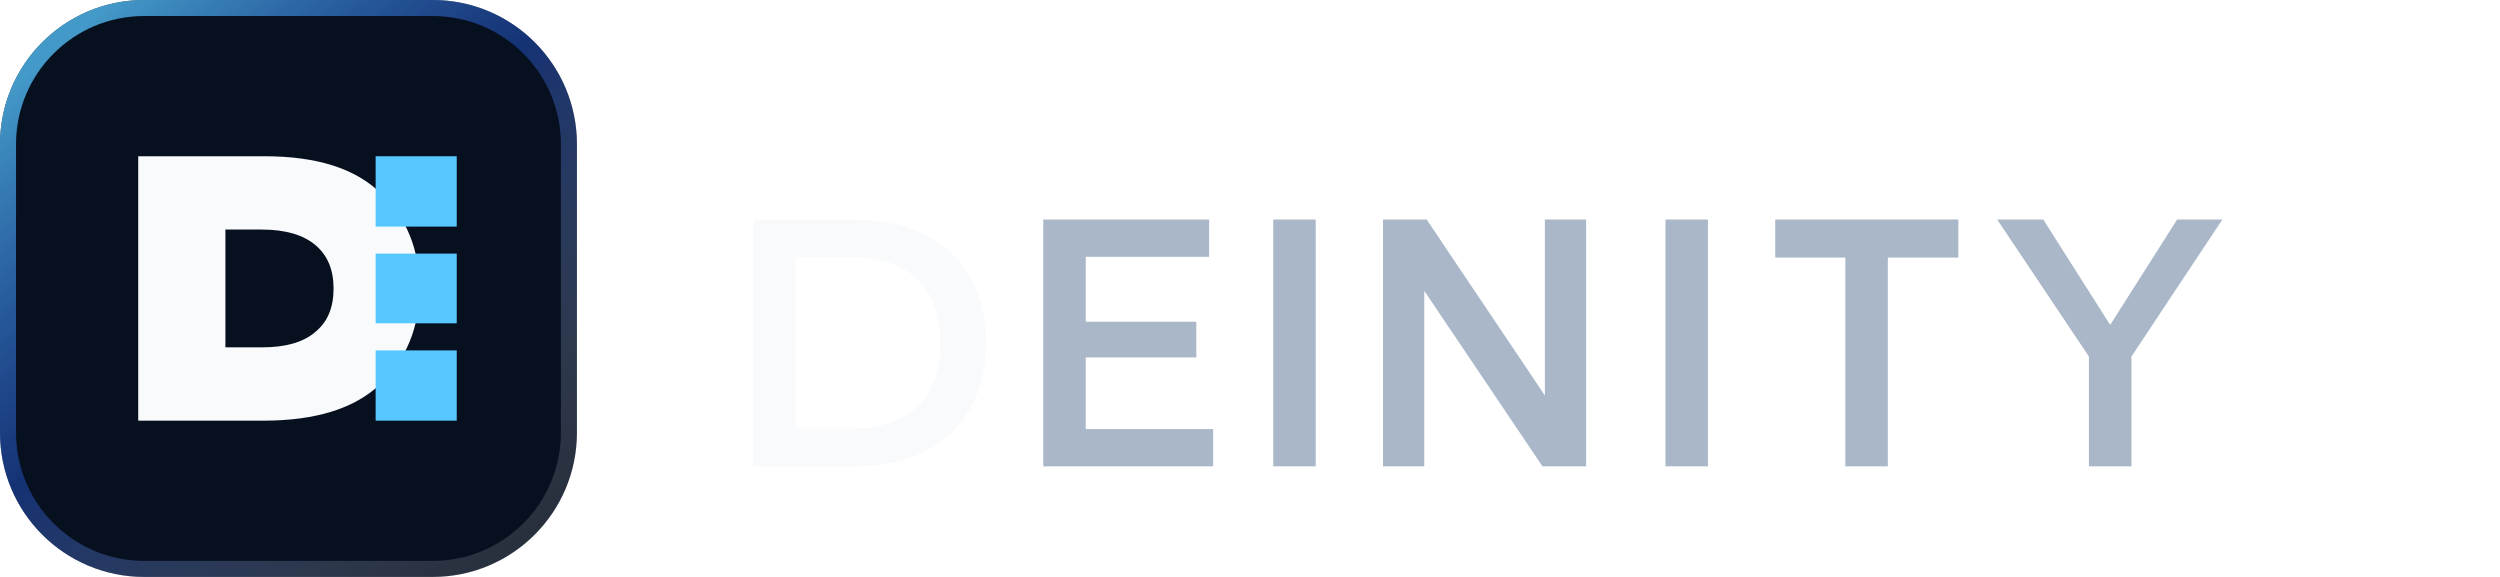
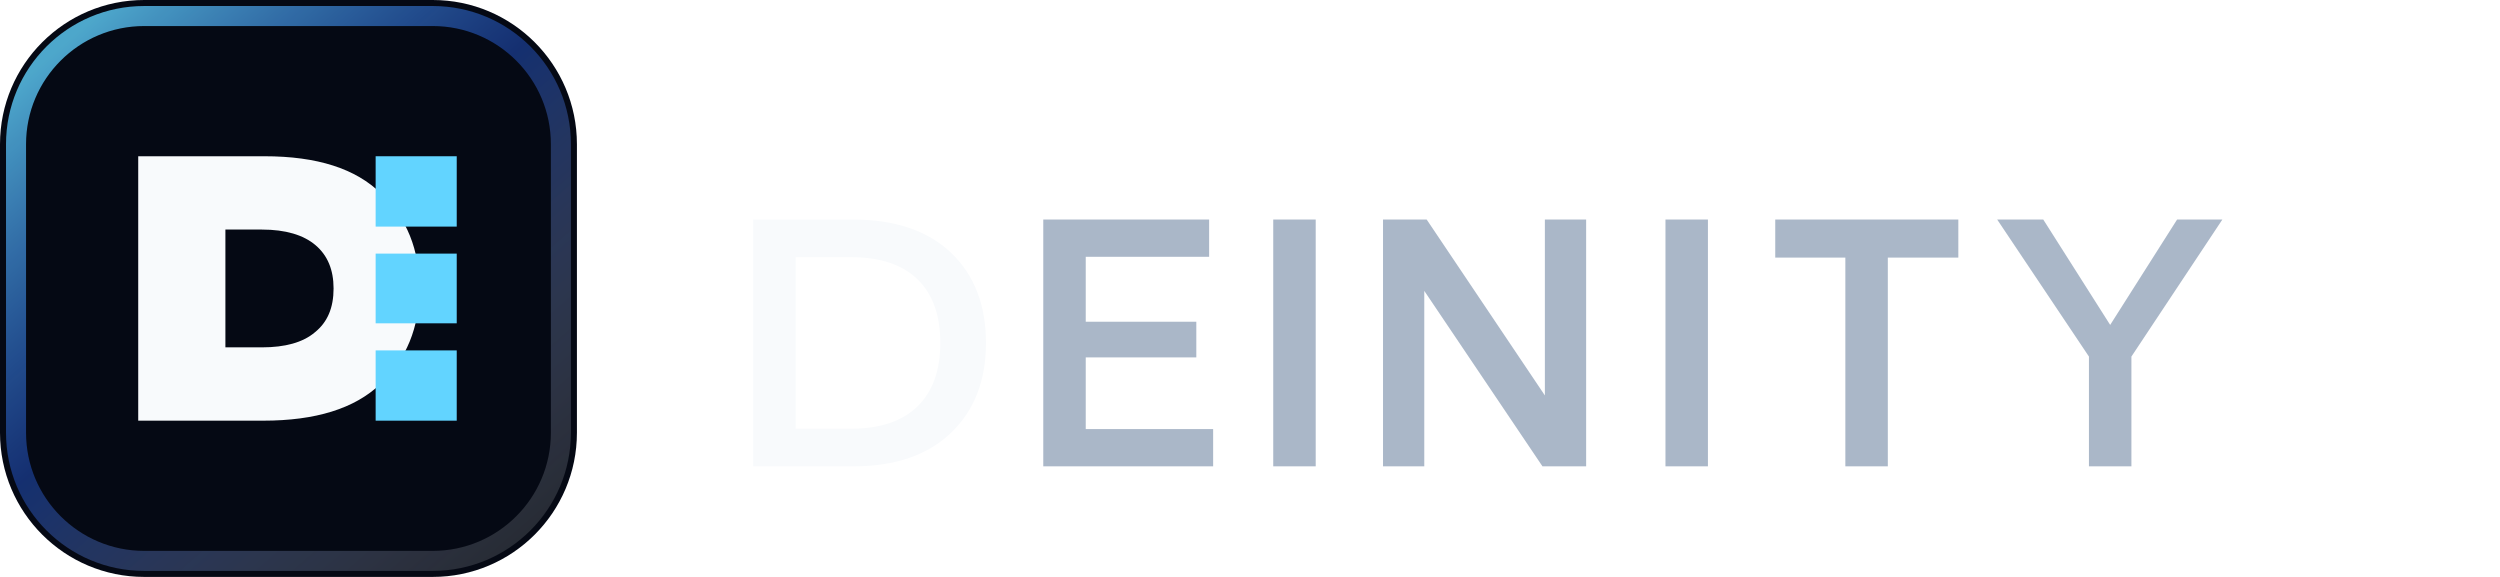
<svg xmlns="http://www.w3.org/2000/svg" width="312" height="72" viewBox="0 0 312 72" fill="none" role="img" aria-label="Digital Experts">
-   <rect width="72" height="72" rx="18" fill="#07101F" />
-   <rect x="1" y="1" width="70" height="70" rx="17" stroke="url(#border)" stroke-opacity=".75" stroke-width="2" />
+   <rect width="72" height="72" rx="18" fill="#050914" />
+   <rect x="2" y="2" width="68" height="68" rx="16" stroke="url(#border)" stroke-opacity=".78" stroke-width="2.5" />
  <path d="M17.25 19.5H33c6.6 0 11.4 1.55 14.55 4.65 3.23 3.08 4.8 7.05 4.8 11.85 0 4.88-1.65 8.85-4.88 11.93C44.25 51 39.38 52.5 32.85 52.5h-15.6v-33Zm10.88 9.15v14.7h4.57c2.85 0 5.1-.6 6.6-1.88 1.58-1.27 2.33-3.07 2.33-5.47 0-2.33-.75-4.13-2.25-5.4-1.5-1.28-3.75-1.95-6.68-1.95h-4.57Z" fill="#F8FAFC" />
-   <path d="M46.88 19.5H57v8.78H46.88V19.5Zm0 12.15H57v8.7H46.88v-8.7Zm0 12.08H57v8.77H46.88v-8.77Z" fill="#57C7FF" />
+   <path d="M46.88 19.5H57v8.78H46.88V19.5Zm0 12.15H57v8.7H46.88v-8.7Zm0 12.08H57v8.77H46.88v-8.77Z" fill="#62D4FF" />
  <path d="M94 27.4h12.5c5.2 0 9.3 1.4 12.2 4.15 2.9 2.78 4.35 6.53 4.35 11.25 0 4.68-1.45 8.42-4.35 11.2-2.9 2.8-7 4.2-12.2 4.2H94V27.4Zm5.3 4.7v21.4h6.95c3.6 0 6.35-.93 8.25-2.78 1.9-1.85 2.85-4.5 2.85-7.92 0-3.45-.95-6.1-2.85-7.95-1.9-1.83-4.65-2.75-8.25-2.75H99.3Z" fill="#F8FAFC" />
  <path d="M130.2 27.4h20.7v4.65h-15.4v8.1h13.8v4.45h-13.8v8.95h15.9v4.65h-21.2V27.4Zm28.7 0h5.3v30.8h-5.3V27.4Zm13.7 0h5.45l14.75 21.95V27.4h5.15v30.8h-5.45l-14.75-21.9v21.9h-5.15V27.4Zm35.25 0h5.3v30.8h-5.3V27.4Zm13.7 0h22.85v4.75h-8.8V58.2h-5.3V32.15h-8.75V27.4Zm27.7 0h5.75l8.35 13.15 8.35-13.15h5.65l-11.35 17.1v13.7h-5.3V44.5l-11.45-17.1Z" fill="#AAB7C8" />
  <defs>
    <linearGradient id="border" x1="9" y1="4.5" x2="64.5" y2="68.25" gradientUnits="userSpaceOnUse">
-       <stop stop-color="#57C7FF" />
+       <stop stop-color="#62D4FF" />
      <stop offset=".45" stop-color="#2D6BFF" stop-opacity=".5" />
      <stop offset="1" stop-color="#F8FAFC" stop-opacity=".18" />
    </linearGradient>
  </defs>
</svg>
